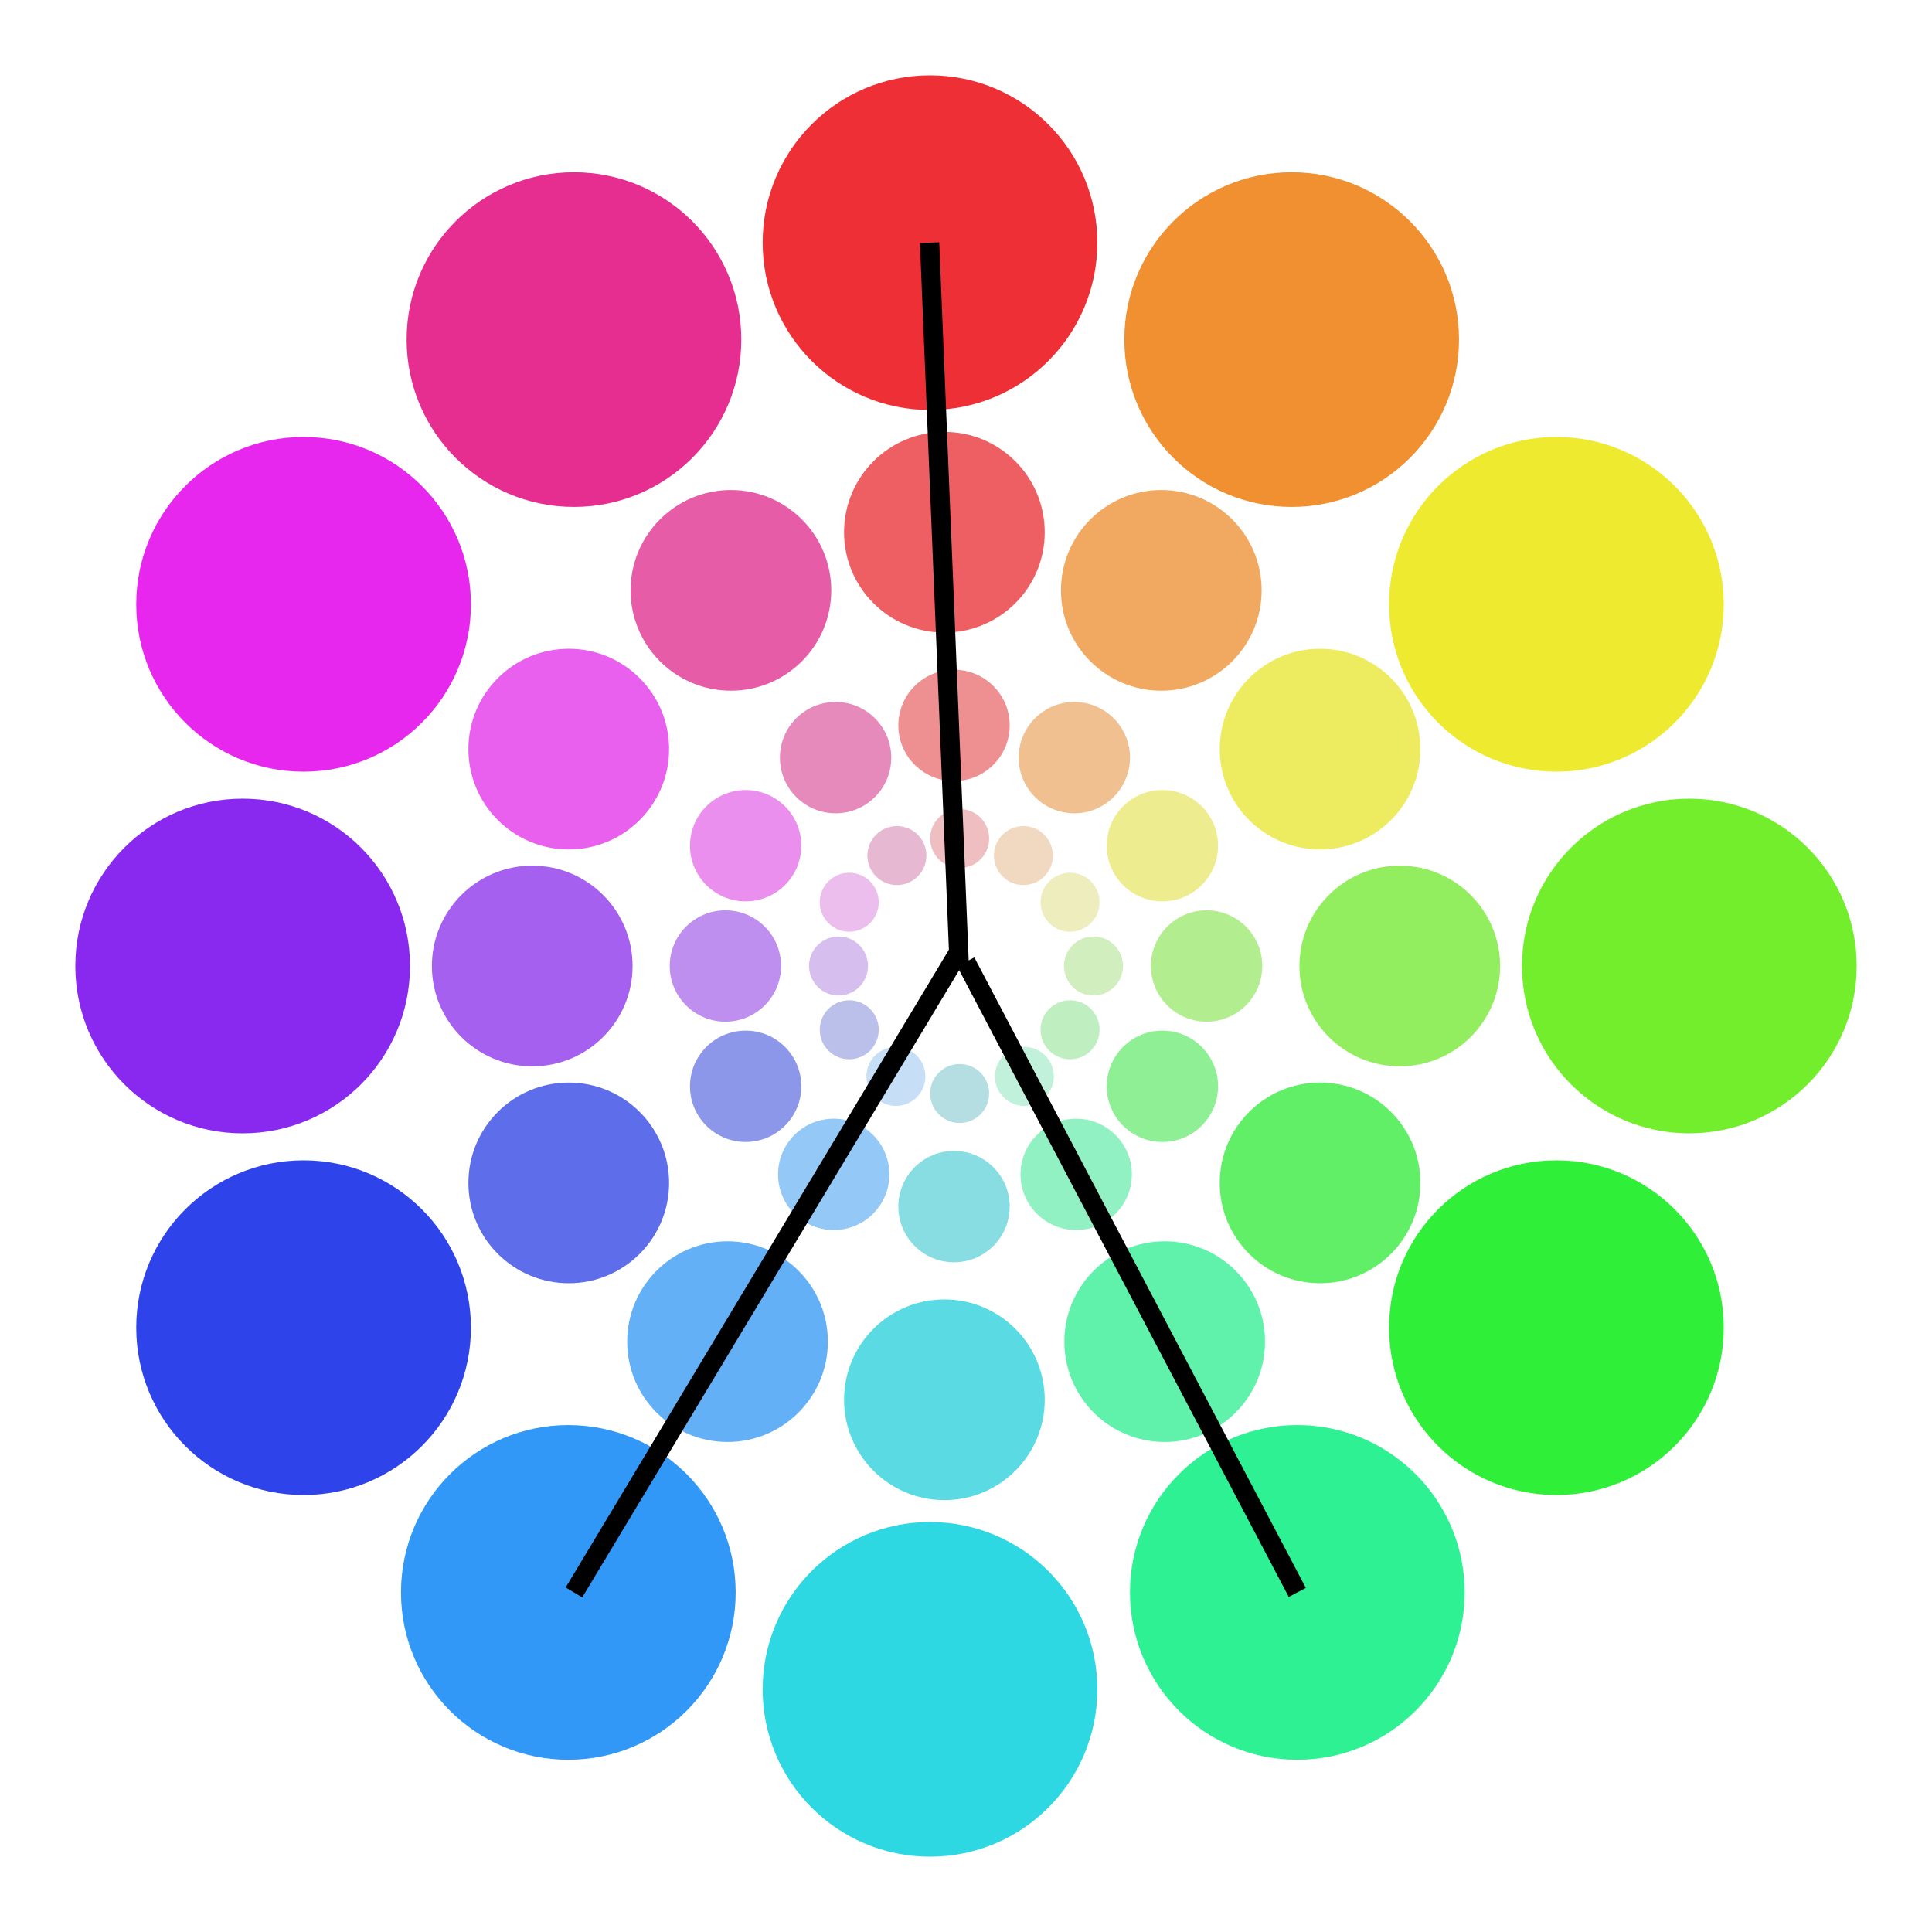
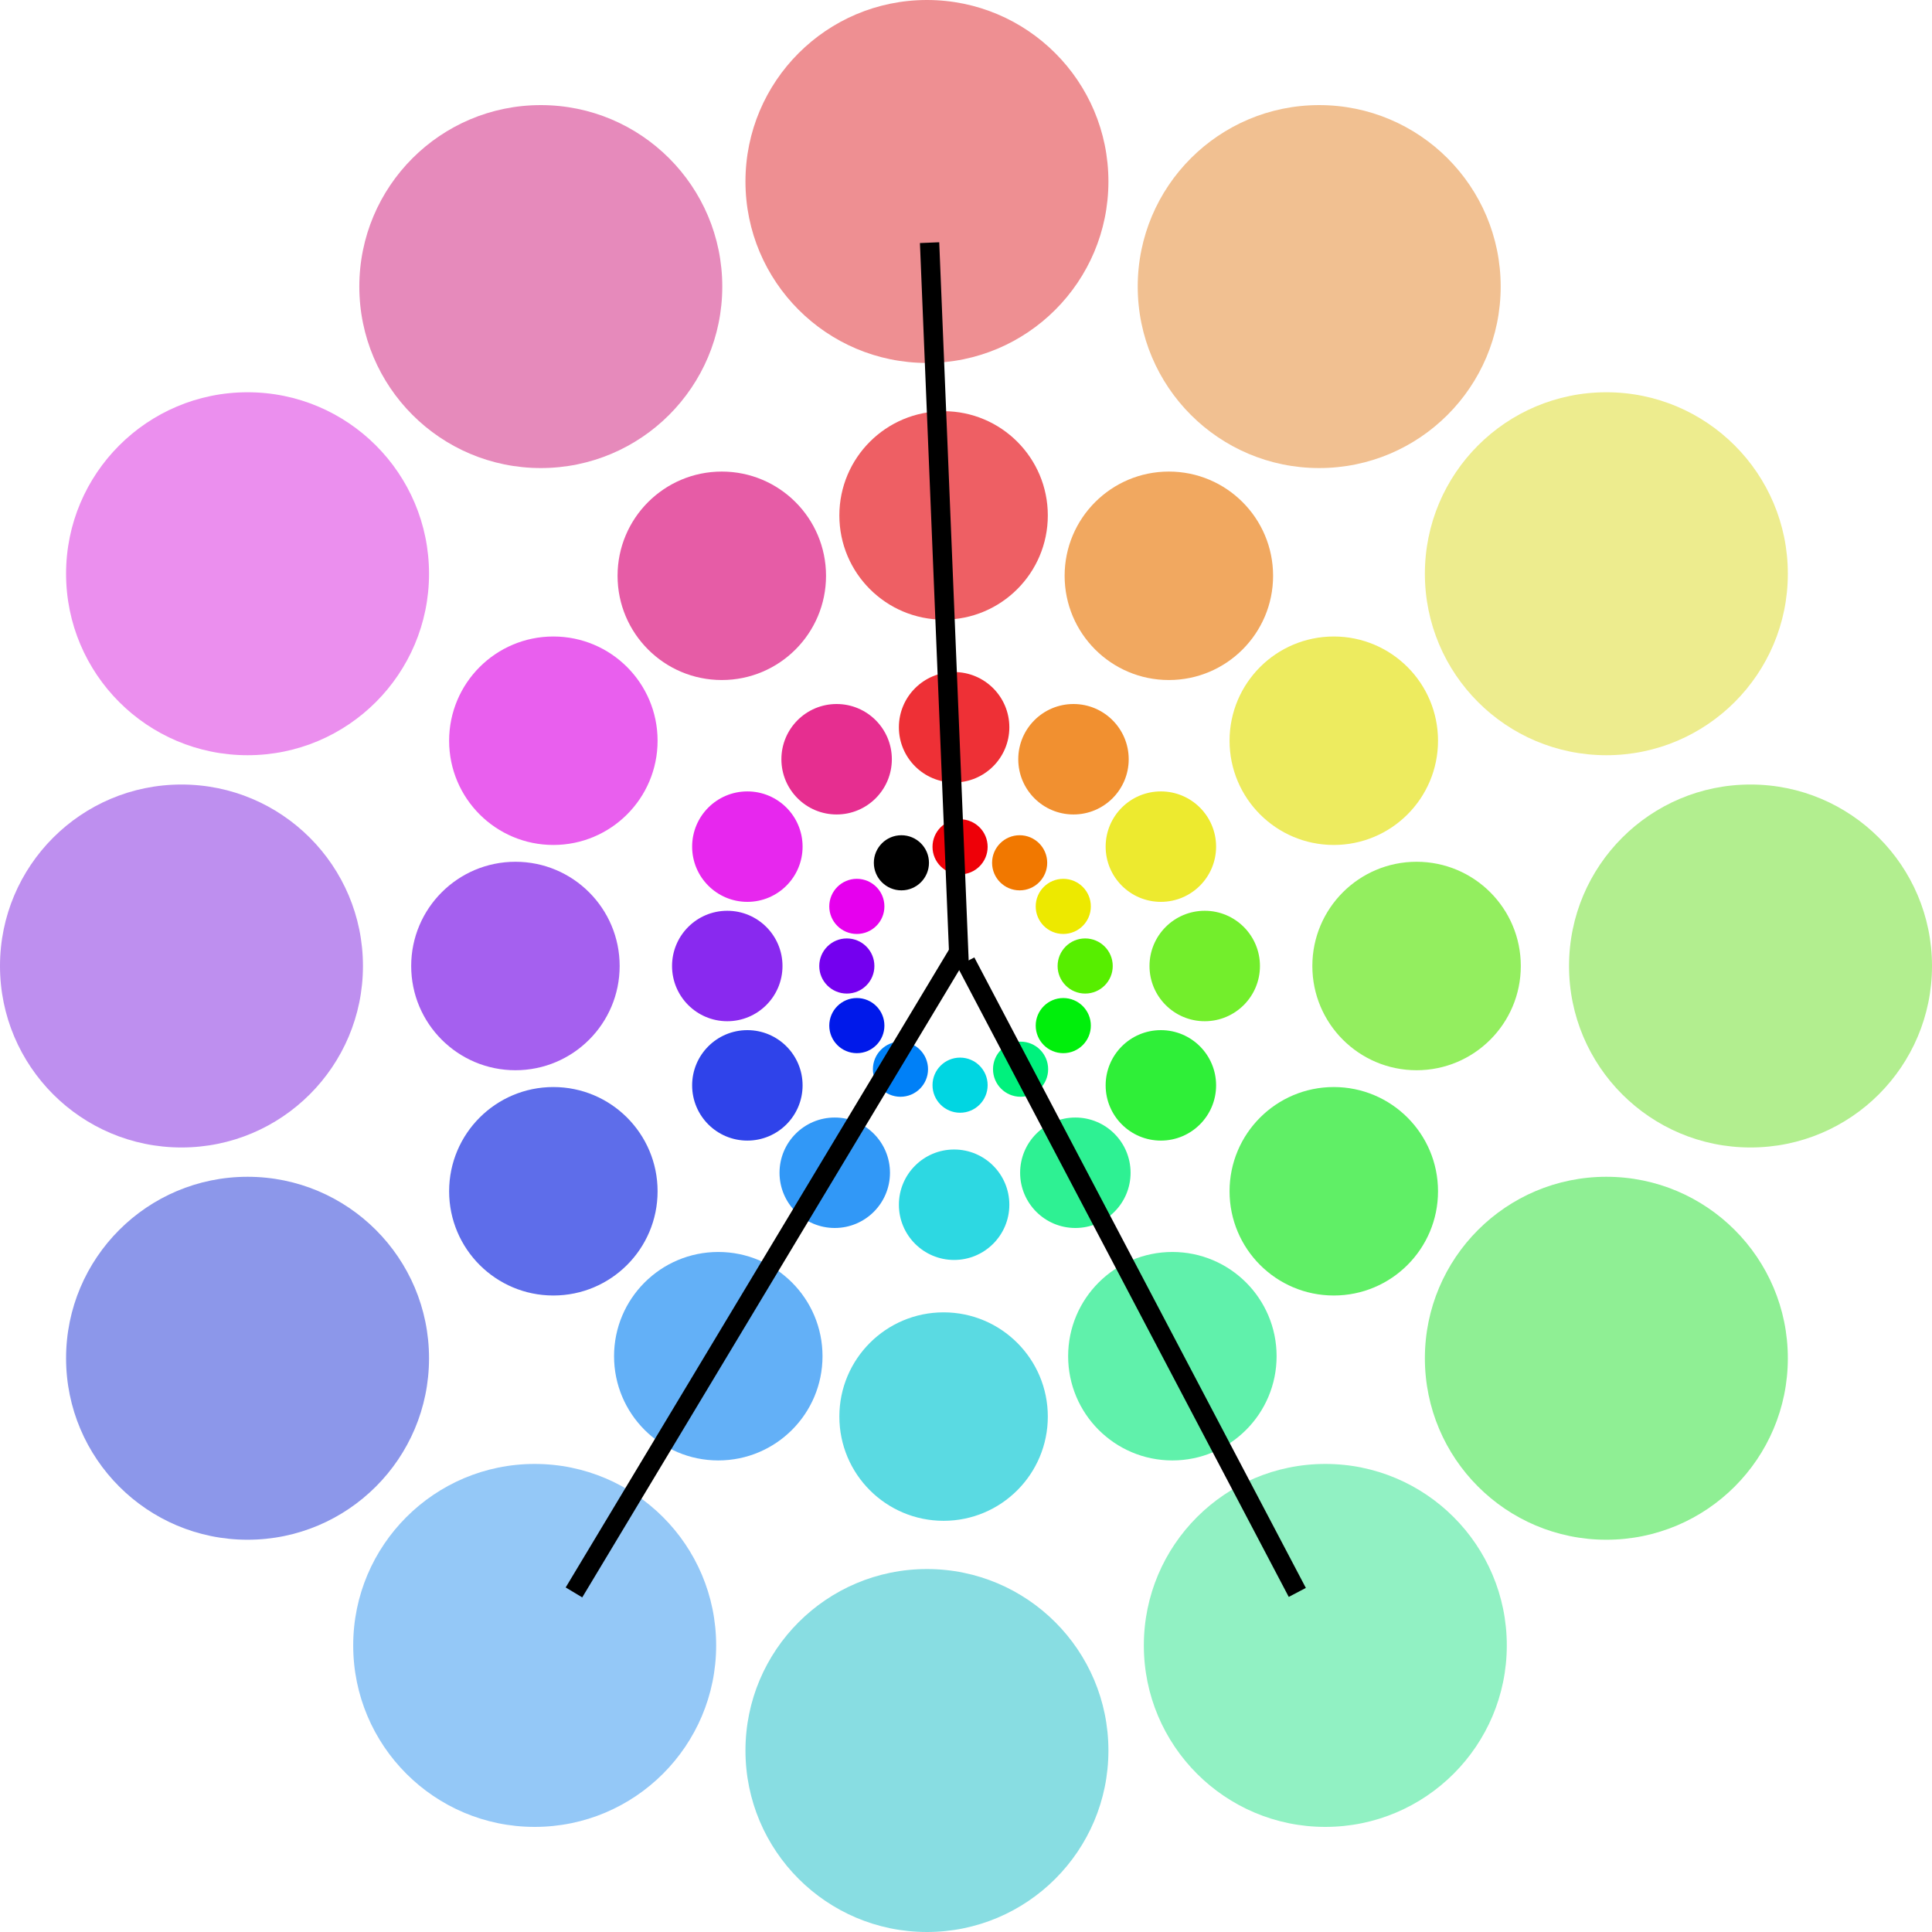
<svg xmlns="http://www.w3.org/2000/svg" viewBox="0 0 600 600">
  <defs>
-     <style>.cls-1{fill:#ee3036;}.cls-2{fill:#2dd8e2;}.cls-3{fill:#e727ee;}.cls-4{fill:#2fef38;}.cls-5{fill:#8929ef;}.cls-6{fill:#73ee2c;}.cls-7{fill:#2f43ea;}.cls-8{fill:#edea2f;}.cls-9{fill:#3198f7;}.cls-10{fill:#f19030;}.cls-11{fill:#e62e90;}.cls-12{fill:#2ef193;}.cls-13{fill:#ee5f64;}.cls-14{fill:#5adae2;}.cls-15{fill:#e95fee;}.cls-16{fill:#60ef66;}.cls-17{fill:#a560ef;}.cls-18{fill:#93ee5f;}.cls-19{fill:#5e6dea;}.cls-20{fill:#edeb5f;}.cls-21{fill:#63b0f7;}.cls-22{fill:#f1a860;}.cls-23{fill:#e65ca6;}.cls-24{fill:#60f1ab;}.cls-25{fill:#ee8f92;}.cls-26{fill:#88dde2;}.cls-27{fill:#eb8fee;}.cls-28{fill:#8fef94;}.cls-29{fill:#be8fef;}.cls-30{fill:#b2ee8f;}.cls-31{fill:#8c97ea;}.cls-32{fill:#edec8e;}.cls-33{fill:#94c8f7;}.cls-34{fill:#f1c091;}.cls-35{fill:#e68abb;}.cls-36{fill:#91f1c3;}.cls-37{fill:#eebec0;}.cls-38{fill:#b5dee2;}.cls-39{fill:#ecbeee;}.cls-40{fill:#bfefc1;}.cls-41{fill:#d6bfef;}.cls-42{fill:#d0eebe;}.cls-43{fill:#bbc0ea;}.cls-44{fill:#ededbe;}.cls-45{fill:#c6dff7;}.cls-46{fill:#f1d9c1;}.cls-47{fill:#e6b8d1;}.cls-48{fill:#c1f1da;}.cls-49{stroke:#000;stroke-miterlimit:10;stroke-width:6px;}</style>
+     <style>.c{fill:#2dd8e2;}.d{fill:#ee5f64;}.e{fill:#60ef66;}.f{fill:#e600ee;}.g{fill:#f1a860;}.h{fill:#0019ea;}.i{fill:#ede900;}.j{fill:#5e6dea;}.k{fill:#f19030;}.l{fill:#ee0008;}.m{fill:#2f43ea;}.n{fill:#00d6e2;}.o{fill:#f1c091;}.p{fill:#63b0f7;}.q{fill:#e62e90;}.r{fill:#8c97ea;}.s{fill:#8929ef;}.t{fill:#b2ee8f;}.u{fill:#edec8e;}.v{fill:#93ee5f;}.w{fill:#edea2f;}.x{fill:#2fef38;}.y{fill:#a560ef;}.a`{fill:#e6007a;}.aa{fill:#94c8f7;}.ab{fill:#eb8fee;}.ac{fill:#3198f7;}.ad{fill:#be8fef;}.ae{fill:#91f1c3;}.af{fill:#2ef193;}.ag{fill:#88dde2;}.ah{fill:#f17800;}.ai{fill:#00f17d;}.aj{fill:#5adae2;}.ak{fill:#e68abb;}.al{fill:#73ee2c;}.am{fill:#e727ee;}.an{fill:#57ee00;}.ao{fill:#7400ef;}.ap{fill:#e95fee;}.aq{fill:#e65ca6;}.ar{fill:#00ef0b;}.as{fill:#ee8f92;}.at{fill:#edeb5f;}.au{fill:#60f1ab;}.av{fill:#8fef94;}.aw{stroke:#000;stroke-miterlimit:10;stroke-width:6px;}.ax{fill:#0080f7;}.ay{fill:#ee3036;}</style>
  </defs>
-   <g id="Layer_1" data-name="Layer 1">
-     <circle class="cls-1" cx="288.82" cy="75.36" r="51.97" />
-     <circle class="cls-2" cx="288.82" cy="524.64" r="51.97" />
-     <circle class="cls-3" cx="94.28" cy="187.68" r="51.97" />
-     <circle class="cls-4" cx="483.36" cy="412.32" r="51.97" />
-     <circle class="cls-5" cx="75.36" cy="300" r="51.97" />
-     <circle class="cls-6" cx="524.64" cy="300" r="51.97" />
-     <circle class="cls-7" cx="94.28" cy="412.32" r="51.97" />
-     <circle class="cls-8" cx="483.36" cy="187.68" r="51.97" />
-     <circle class="cls-9" cx="176.5" cy="494.54" r="51.97" />
-     <circle class="cls-10" cx="401.14" cy="105.46" r="51.97" />
-     <circle class="cls-11" cx="178.25" cy="105.46" r="51.97" />
-     <circle class="cls-12" cx="402.89" cy="494.54" r="51.97" />
-     <circle class="cls-13" cx="293.29" cy="165.29" r="31.16" />
-     <circle class="cls-14" cx="293.29" cy="434.71" r="31.16" />
-     <circle class="cls-15" cx="176.63" cy="232.64" r="31.16" />
-     <circle class="cls-16" cx="409.96" cy="367.36" r="31.16" />
-     <circle class="cls-17" cx="165.29" cy="300" r="31.16" />
-     <circle class="cls-18" cx="434.71" cy="300" r="31.16" />
-     <circle class="cls-19" cx="176.63" cy="367.36" r="31.16" />
-     <circle class="cls-20" cx="409.96" cy="232.64" r="31.16" />
-     <circle class="cls-21" cx="225.94" cy="416.66" r="31.16" />
-     <circle class="cls-22" cx="360.65" cy="183.34" r="31.16" />
-     <circle class="cls-23" cx="226.99" cy="183.34" r="31.16" />
-     <circle class="cls-24" cx="361.7" cy="416.66" r="31.16" />
-     <circle class="cls-25" cx="296.28" cy="225.28" r="17.29" />
-     <circle class="cls-26" cx="296.28" cy="374.72" r="17.29" />
-     <circle class="cls-27" cx="231.57" cy="262.64" r="17.29" />
-     <circle class="cls-28" cx="360.99" cy="337.36" r="17.29" />
-     <circle class="cls-29" cx="225.28" cy="300" r="17.29" />
-     <circle class="cls-30" cx="374.72" cy="300" r="17.29" />
-     <circle class="cls-31" cx="231.57" cy="337.36" r="17.29" />
-     <circle class="cls-32" cx="360.99" cy="262.64" r="17.29" />
-     <circle class="cls-33" cx="258.92" cy="364.71" r="17.29" />
-     <circle class="cls-34" cx="333.64" cy="235.29" r="17.29" />
-     <circle class="cls-35" cx="259.5" cy="235.29" r="17.29" />
-     <circle class="cls-36" cx="334.22" cy="364.71" r="17.29" />
-     <circle class="cls-37" cx="298.03" cy="260.41" r="9.16" />
-     <circle class="cls-38" cx="298.03" cy="339.59" r="9.16" />
-     <circle class="cls-39" cx="263.74" cy="280.2" r="9.16" />
-     <circle class="cls-40" cx="332.32" cy="319.8" r="9.16" />
-     <circle class="cls-41" cx="260.41" cy="300" r="9.16" />
-     <circle class="cls-42" cx="339.59" cy="300" r="9.16" />
-     <circle class="cls-43" cx="263.74" cy="319.8" r="9.16" />
-     <circle class="cls-44" cx="332.32" cy="280.2" r="9.16" />
-     <circle class="cls-45" cx="278.23" cy="334.29" r="9.16" />
-     <circle class="cls-46" cx="317.83" cy="265.71" r="9.16" />
-     <circle class="cls-47" cx="278.54" cy="265.71" r="9.16" />
-     <circle class="cls-48" cx="318.13" cy="334.29" r="9.16" />
+   <g id="a">
+     <g>
+       <circle class="as" cx="287.87" cy="56.36" r="56.36" />
+       <circle class="ag" cx="287.87" cy="543.64" r="56.36" />
+       <circle class="ab" cx="76.88" cy="178.18" r="56.36" />
+       <circle class="av" cx="498.87" cy="421.82" r="56.36" />
+       <circle class="ad" cx="56.36" cy="300" r="56.36" />
+       <circle class="t" cx="543.64" cy="300" r="56.36" />
+       <circle class="r" cx="76.88" cy="421.82" r="56.36" />
+       <circle class="u" cx="498.87" cy="178.18" r="56.36" />
+       <circle class="aa" cx="166.05" cy="511" r="56.36" />
+       <circle class="o" cx="409.69" cy="89" r="56.36" />
+       <circle class="ak" cx="167.95" cy="89" r="56.36" />
+       <circle class="ae" cx="411.59" cy="511" r="56.36" />
+       <circle class="d" cx="293.04" cy="160.07" r="32.37" />
+       <circle class="aj" cx="293.04" cy="439.93" r="32.37" />
+       <circle class="ap" cx="171.85" cy="230.04" r="32.37" />
+       <circle class="e" cx="414.22" cy="369.96" r="32.37" />
+       <circle class="y" cx="160.07" cy="300" r="32.37" />
+       <circle class="v" cx="439.93" cy="300" r="32.37" />
+       <circle class="j" cx="171.85" cy="369.96" r="32.37" />
+       <circle class="at" cx="414.22" cy="230.04" r="32.37" />
+       <circle class="p" cx="223.07" cy="421.18" r="32.37" />
+       <circle class="g" cx="363" cy="178.82" r="32.37" />
+       <circle class="aq" cx="224.16" cy="178.82" r="32.37" />
+       <circle class="au" cx="364.09" cy="421.18" r="32.37" />
+       <circle class="ay" cx="296.31" cy="225.86" r="17.15" />
+       <circle class="c" cx="296.31" cy="374.14" r="17.15" />
+       <circle class="am" cx="232.1" cy="262.93" r="17.15" />
+       <circle class="x" cx="360.52" cy="337.07" r="17.15" />
+       <circle class="s" cx="225.86" cy="300" r="17.15" />
+       <circle class="al" cx="374.14" cy="300" r="17.15" />
+       <circle class="m" cx="232.1" cy="337.07" r="17.15" />
+       <circle class="w" cx="360.52" cy="262.93" r="17.15" />
+       <circle class="ac" cx="259.24" cy="364.21" r="17.15" />
+       <circle class="k" cx="333.38" cy="235.79" r="17.15" />
+       <circle class="q" cx="259.82" cy="235.79" r="17.15" />
+       <circle class="af" cx="333.96" cy="364.21" r="17.15" />
+       <g>
+         <circle class="l" cx="298.16" cy="262.99" r="8.56" />
+         <circle class="n" cx="298.16" cy="337.01" r="8.56" />
+         <circle class="f" cx="266.1" cy="281.49" r="8.56" />
+         <circle class="ar" cx="330.21" cy="318.51" r="8.56" />
+         <circle class="ao" cx="262.99" cy="300" r="8.56" />
+         <circle class="an" cx="337.01" cy="300" r="8.56" />
+         <circle class="h" cx="266.1" cy="318.51" r="8.56" />
+         <circle class="i" cx="330.21" cy="281.49" r="8.56" />
+         <circle class="ax" cx="279.65" cy="332.05" r="8.56" />
+         <circle class="ah" cx="316.66" cy="267.95" r="8.56" />
+         <circle class="a`" cx="279.94" cy="267.95" r="8.56" />
+         <circle class="ai" cx="316.95" cy="332.05" r="8.56" />
+       </g>
+     </g>
  </g>
-   <g id="Layer_2" data-name="Layer 2">
-     <line class="cls-49" x1="297.9" y1="300" x2="288.69" y2="75.36" />
-     <line class="cls-49" x1="178.25" y1="494.54" x2="298.19" y2="294.95" />
-     <line class="cls-49" x1="402.89" y1="494.54" x2="299.93" y2="298.73" />
+   <g id="b">
+     <line class="aw" x1="297.9" y1="300" x2="288.69" y2="75.36" />
+     <line class="aw" x1="178.25" y1="494.54" x2="298.19" y2="294.95" />
+     <line class="aw" x1="402.89" y1="494.54" x2="299.93" y2="298.73" />
  </g>
</svg>
